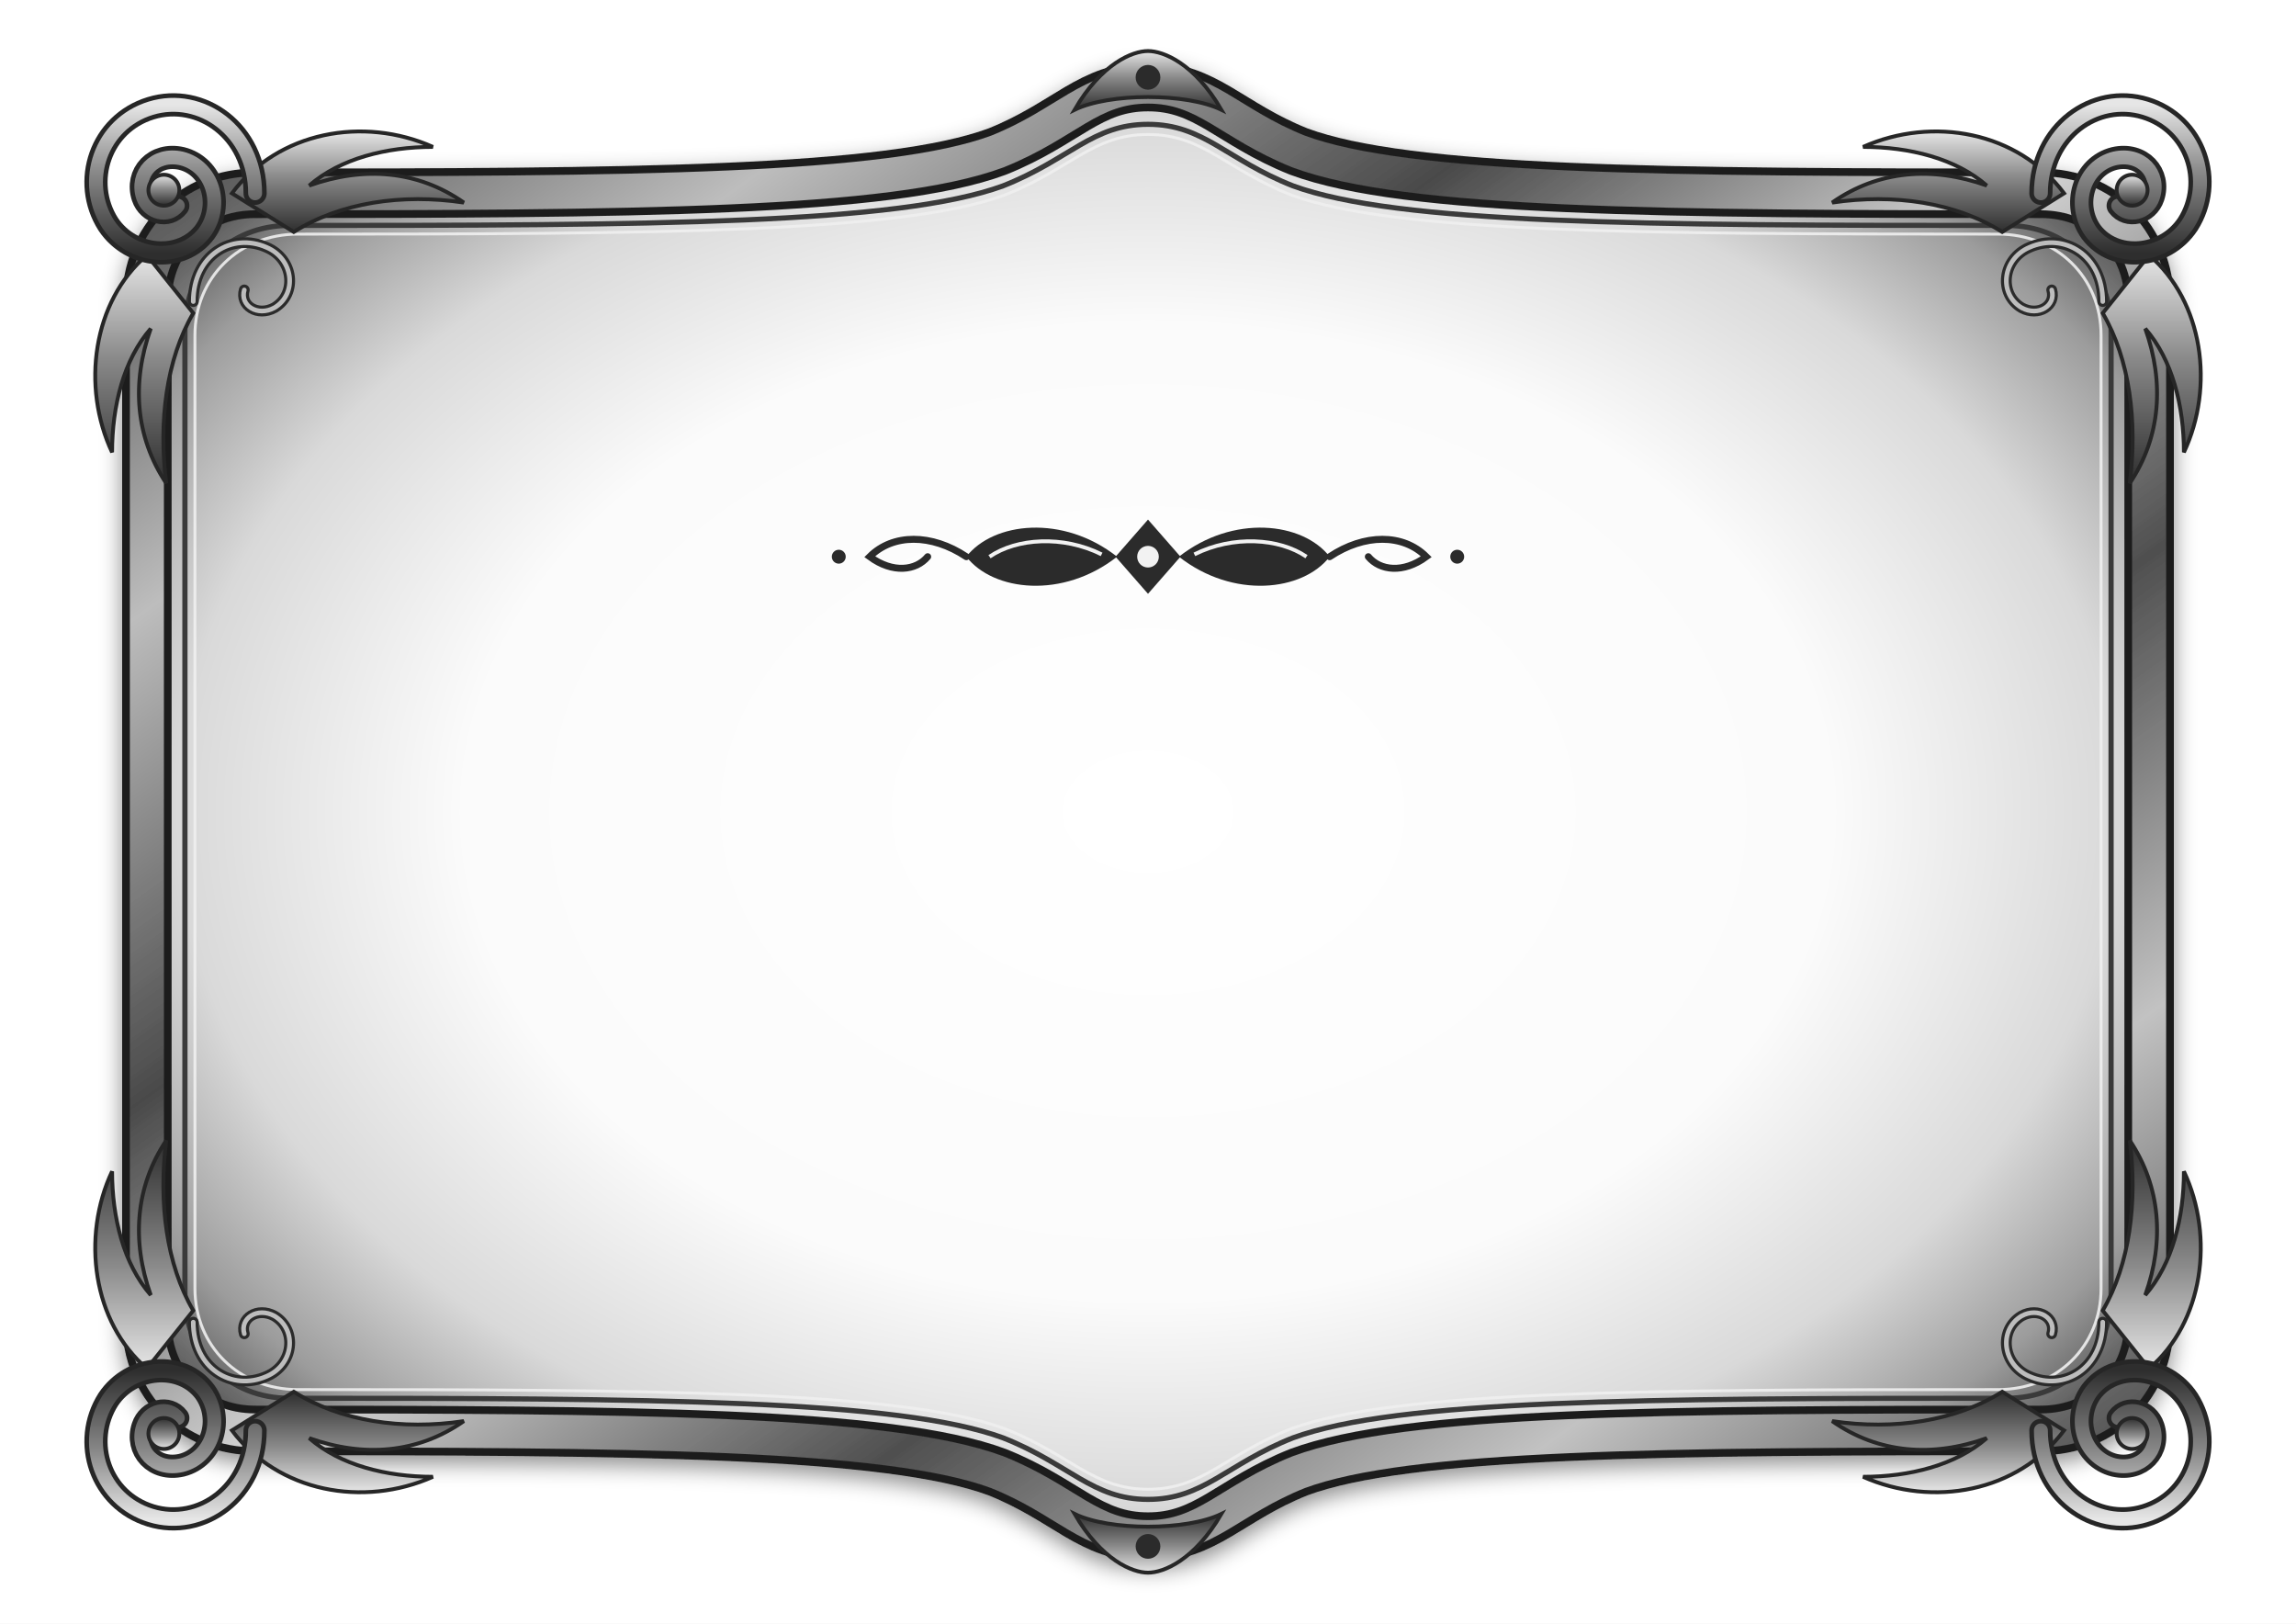
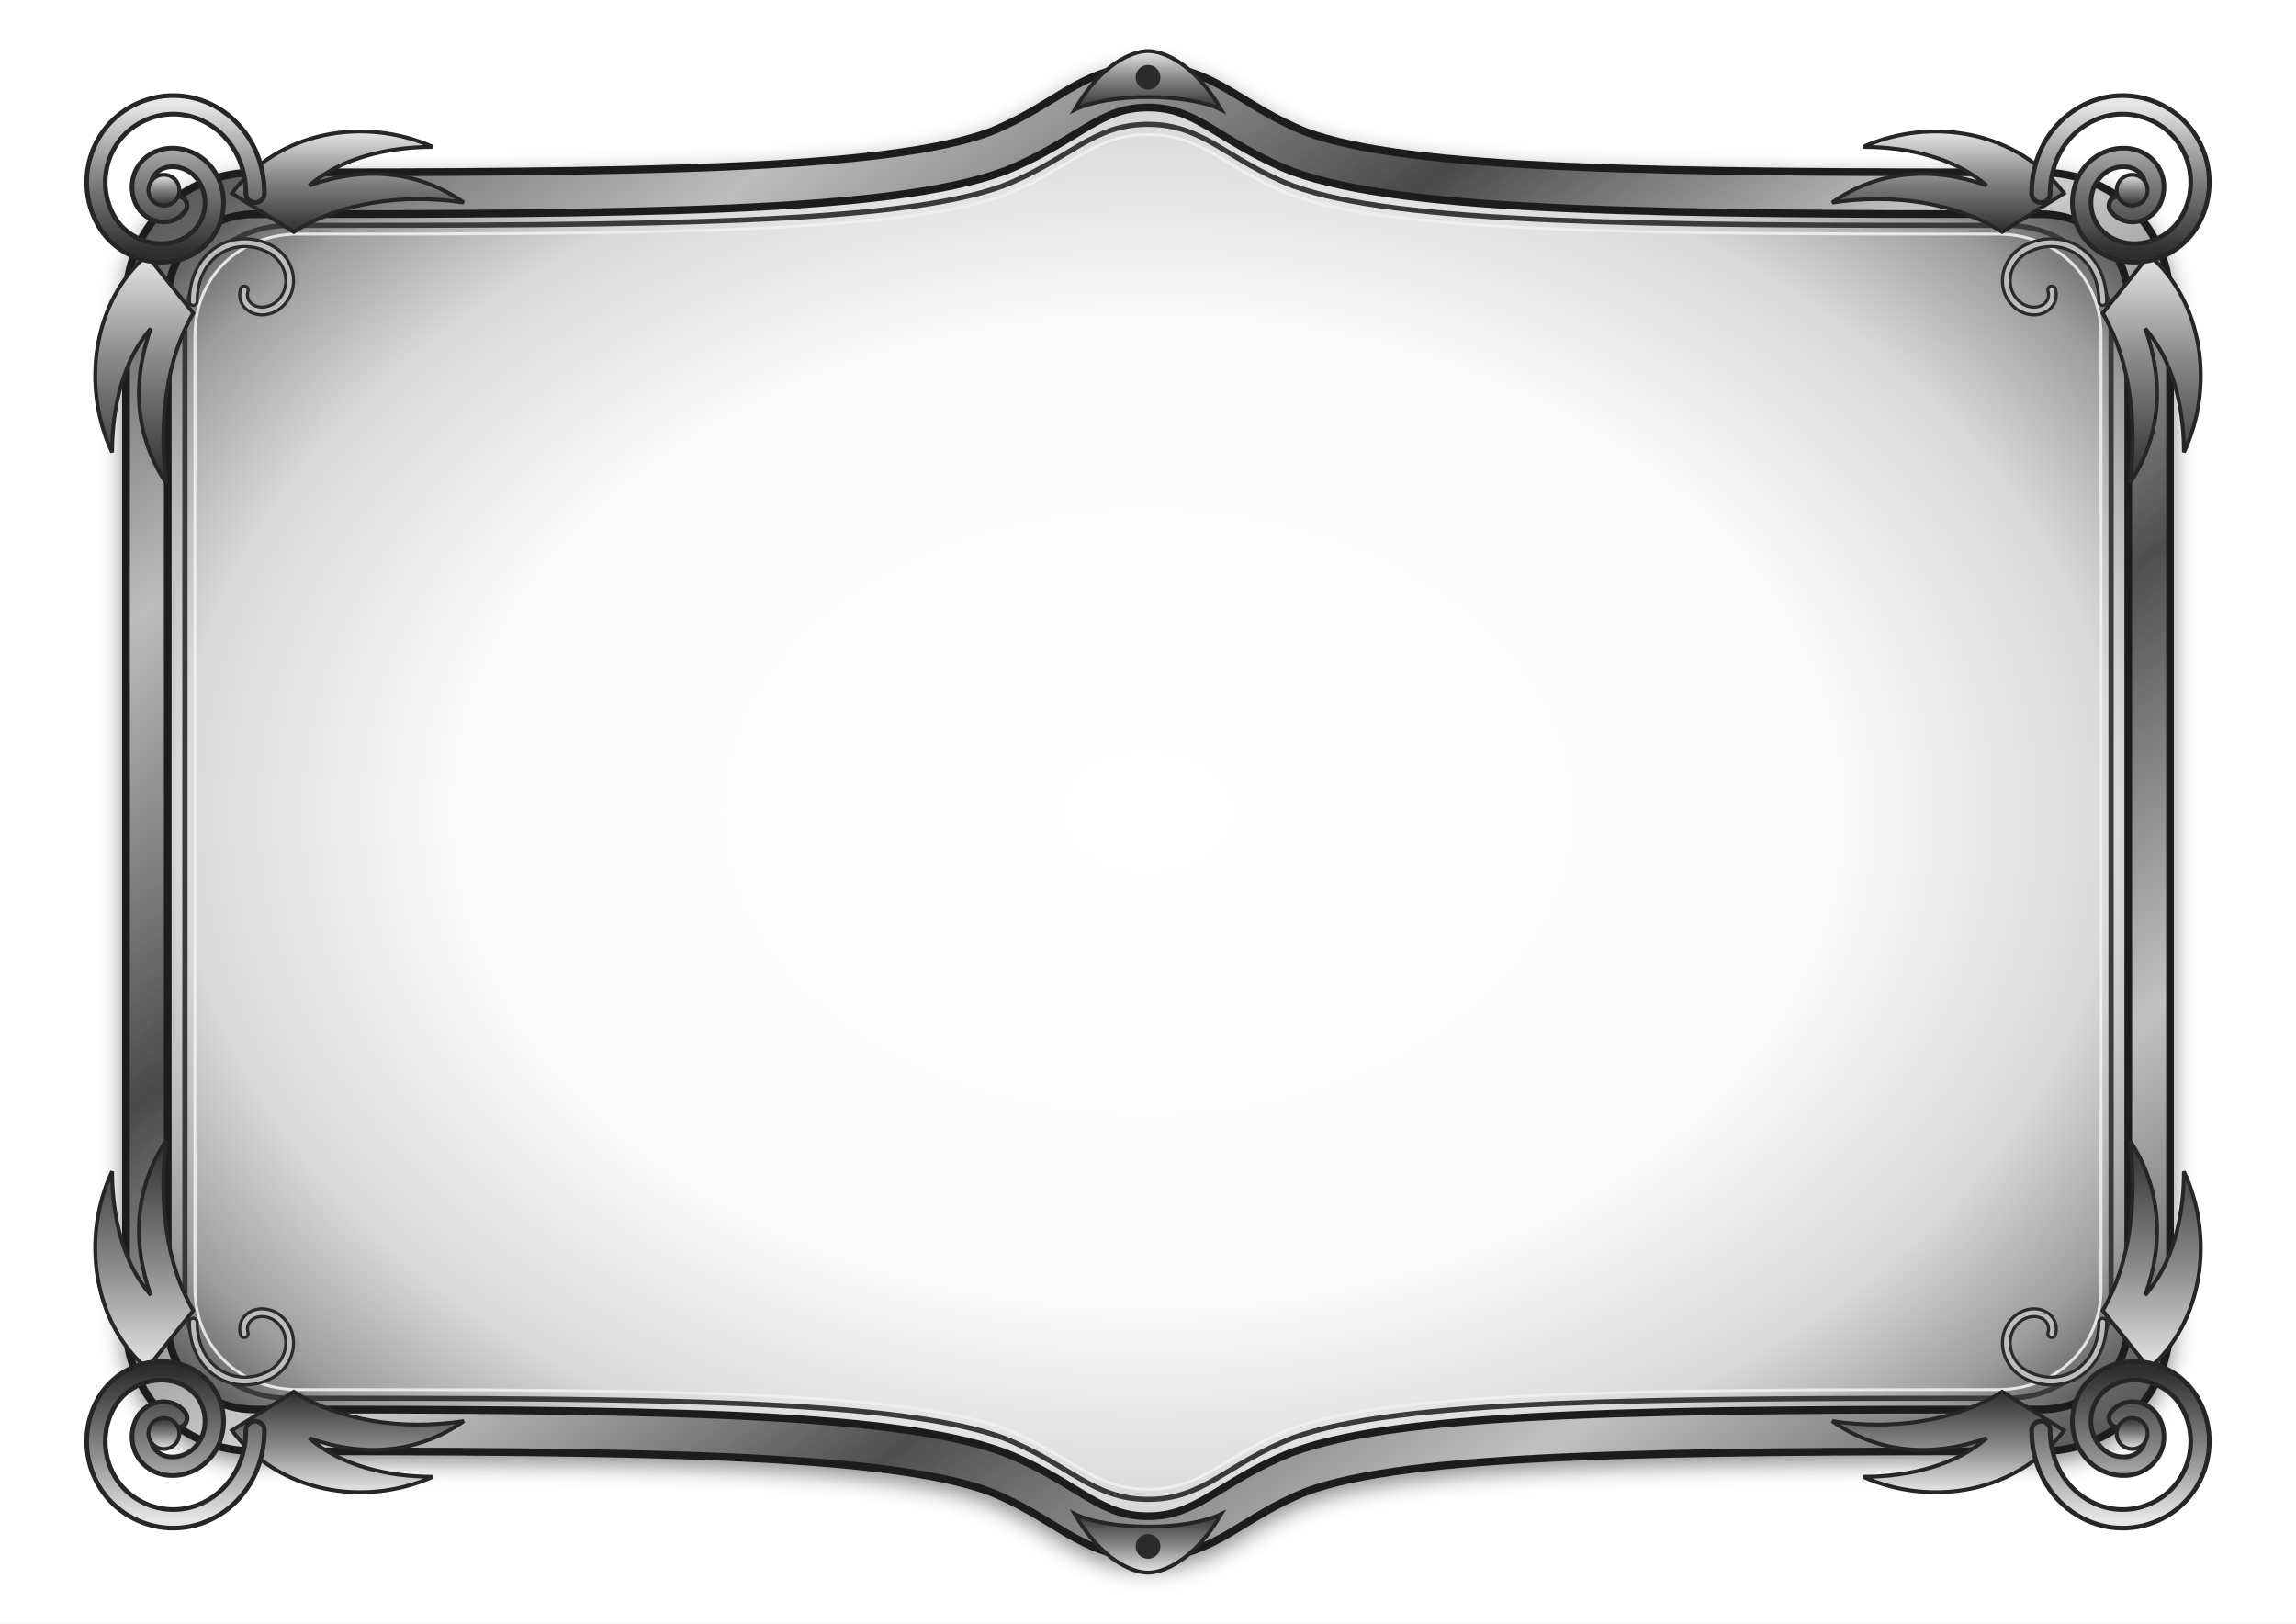
<svg xmlns="http://www.w3.org/2000/svg" xmlns:xlink="http://www.w3.org/1999/xlink" viewBox="0 0 2970 2100" width="2970" height="2100">
  <defs>
    <path id="plaque" d="       M 330,250       C 820,250 1150,248 1290,196 C 1380,160 1410,112 1485,112 C 1560,112 1590,160 1680,196 C 1820,248 2150,250 2640,250       C 2720,250 2780,310 2780,390       L 2780,1710       C 2780,1790 2720,1850 2640,1850       C 2150,1850 1820,1852 1680,1904 C 1590,1940 1560,1988 1485,1988 C 1410,1988 1380,1940 1290,1904 C 1150,1852 820,1850 330,1850       C 250,1850 190,1790 190,1710       L 190,390       C 190,310 250,250 330,250 Z" />
    <radialGradient id="inside" cx="50%" cy="50%" r="62%">
      <stop offset="0" stop-color="#ffffff" />
      <stop offset="0.55" stop-color="#fbfbfb" />
      <stop offset="0.78" stop-color="#d9d9d9" />
      <stop offset="0.92" stop-color="#9c9c9c" />
      <stop offset="1" stop-color="#5e5e5e" />
    </radialGradient>
    <linearGradient id="metal" x1="0" y1="0" x2="1" y2="1">
      <stop offset="0" stop-color="#3a3a3a" />
      <stop offset="0.18" stop-color="#bdbdbd" />
      <stop offset="0.35" stop-color="#4a4a4a" />
      <stop offset="0.5" stop-color="#d4d4d4" />
      <stop offset="0.66" stop-color="#4f4f4f" />
      <stop offset="0.82" stop-color="#c2c2c2" />
      <stop offset="1" stop-color="#363636" />
    </linearGradient>
    <linearGradient id="metalV" x1="0" y1="0" x2="0" y2="1">
      <stop offset="0" stop-color="#e6e6e6" />
      <stop offset="0.45" stop-color="#8a8a8a" />
      <stop offset="1" stop-color="#2e2e2e" />
    </linearGradient>
    <filter id="shadow" x="-10%" y="-10%" width="120%" height="120%">
      <feDropShadow dx="0" dy="10" stdDeviation="14" flood-color="#000" flood-opacity="0.45" />
    </filter>
    <g id="scroll">
      <path d="M 300,250 C 360,170 470,150 560,190 C 500,190 440,205 400,240 C 470,215 540,220 600,262 C 520,250 440,262 380,300 Z" fill="url(#metalV)" stroke="#262626" stroke-width="5" />
      <path d="M 190,330 C 120,390 105,500 145,585 C 145,525 160,465 195,425 C 170,495 175,565 215,625 C 205,545 215,465 250,405 Z" fill="url(#metalV)" stroke="#262626" stroke-width="5" />
      <path d="M 330,250 C 330,170 260,120 195,140 C 130,160 105,235 140,290 C 170,335 235,340 265,300 C 290,265 275,215 235,205 C 200,197 175,225 185,255 C 192,276 218,282 230,266" fill="none" stroke="#262626" stroke-width="30" stroke-linecap="round" />
      <path d="M 330,250 C 330,170 260,120 195,140 C 130,160 105,235 140,290 C 170,335 235,340 265,300 C 290,265 275,215 235,205 C 200,197 175,225 185,255 C 192,276 218,282 230,266" fill="none" stroke="url(#metalV)" stroke-width="18" stroke-linecap="round" />
      <circle cx="212" cy="246" r="20" fill="url(#metalV)" stroke="#262626" stroke-width="5" />
      <path d="M 250,390 C 250,330 300,300 345,320 C 380,335 385,380 355,398 C 333,410 310,395 316,375" fill="none" stroke="#2b2b2b" stroke-width="14" stroke-linecap="round" />
      <path d="M 250,390 C 250,330 300,300 345,320 C 380,335 385,380 355,398 C 333,410 310,395 316,375" fill="none" stroke="#bdbdbd" stroke-width="6" stroke-linecap="round" />
    </g>
-     <g id="ornament">
-       <path d="M -40,0 C -110,-55 -200,-45 -235,0 C -200,45 -110,55 -40,0 Z" fill="#2b2b2b" />
-       <path d="M 40,0 C 110,-55 200,-45 235,0 C 200,45 110,55 40,0 Z" fill="#2b2b2b" />
-       <path d="M -235,0 C -280,-30 -330,-30 -360,0 C -330,22 -300,18 -285,0" fill="none" stroke="#2b2b2b" stroke-width="9" stroke-linecap="round" />
-       <path d="M 235,0 C 280,-30 330,-30 360,0 C 330,22 300,18 285,0" fill="none" stroke="#2b2b2b" stroke-width="9" stroke-linecap="round" />
-       <path d="M 0,-48 L 42,0 L 0,48 L -42,0 Z" fill="#2b2b2b" />
-       <circle cx="0" cy="0" r="14" fill="#f2f2f2" />
-       <path d="M -60,-3 C -110,-28 -170,-24 -205,0 M 60,-3 C 110,-28 170,-24 205,0" fill="none" stroke="#f2f2f2" stroke-width="5" />
-       <circle cx="-400" cy="0" r="9" fill="#2b2b2b" />
-       <circle cx="400" cy="0" r="9" fill="#2b2b2b" />
-     </g>
  </defs>
  <rect width="2970" height="2100" fill="#ffffff" />
  <g filter="url(#shadow)">
    <use xlink:href="#plaque" href="#plaque" fill="url(#inside)" />
    <use xlink:href="#plaque" href="#plaque" fill="none" stroke="#1f1f1f" stroke-width="64" />
    <use xlink:href="#plaque" href="#plaque" fill="none" stroke="url(#metal)" stroke-width="44" />
  </g>
  <g transform="translate(1485 1050) scale(0.962 0.948) translate(-1485 -1050)">
    <use xlink:href="#plaque" href="#plaque" fill="none" stroke="#3a3a3a" stroke-width="7" />
  </g>
  <g transform="translate(1485 1050) scale(0.952 0.934) translate(-1485 -1050)">
    <use xlink:href="#plaque" href="#plaque" fill="none" stroke="#efefef" stroke-width="4" opacity="0.9" />
  </g>
  <use xlink:href="#scroll" href="#scroll" />
  <use xlink:href="#scroll" href="#scroll" transform="translate(2970 0) scale(-1 1)" />
  <use xlink:href="#scroll" href="#scroll" transform="translate(0 2100) scale(1 -1)" />
  <use xlink:href="#scroll" href="#scroll" transform="translate(2970 2100) scale(-1 -1)" />
  <g transform="translate(1485 112)">
    <path d="M -95,30 C -60,-30 -20,-46 0,-46 C 20,-46 60,-30 95,30 C 50,8 -50,8 -95,30 Z" fill="url(#metalV)" stroke="#262626" stroke-width="5" />
    <circle cx="0" cy="-12" r="16" fill="#2b2b2b" />
  </g>
  <g transform="translate(1485 1988) scale(1 -1)">
    <path d="M -95,30 C -60,-30 -20,-46 0,-46 C 20,-46 60,-30 95,30 C 50,8 -50,8 -95,30 Z" fill="url(#metalV)" stroke="#262626" stroke-width="5" />
    <circle cx="0" cy="-12" r="16" fill="#2b2b2b" />
  </g>
-   <use xlink:href="#ornament" href="#ornament" transform="translate(1485 720)" />
</svg>
